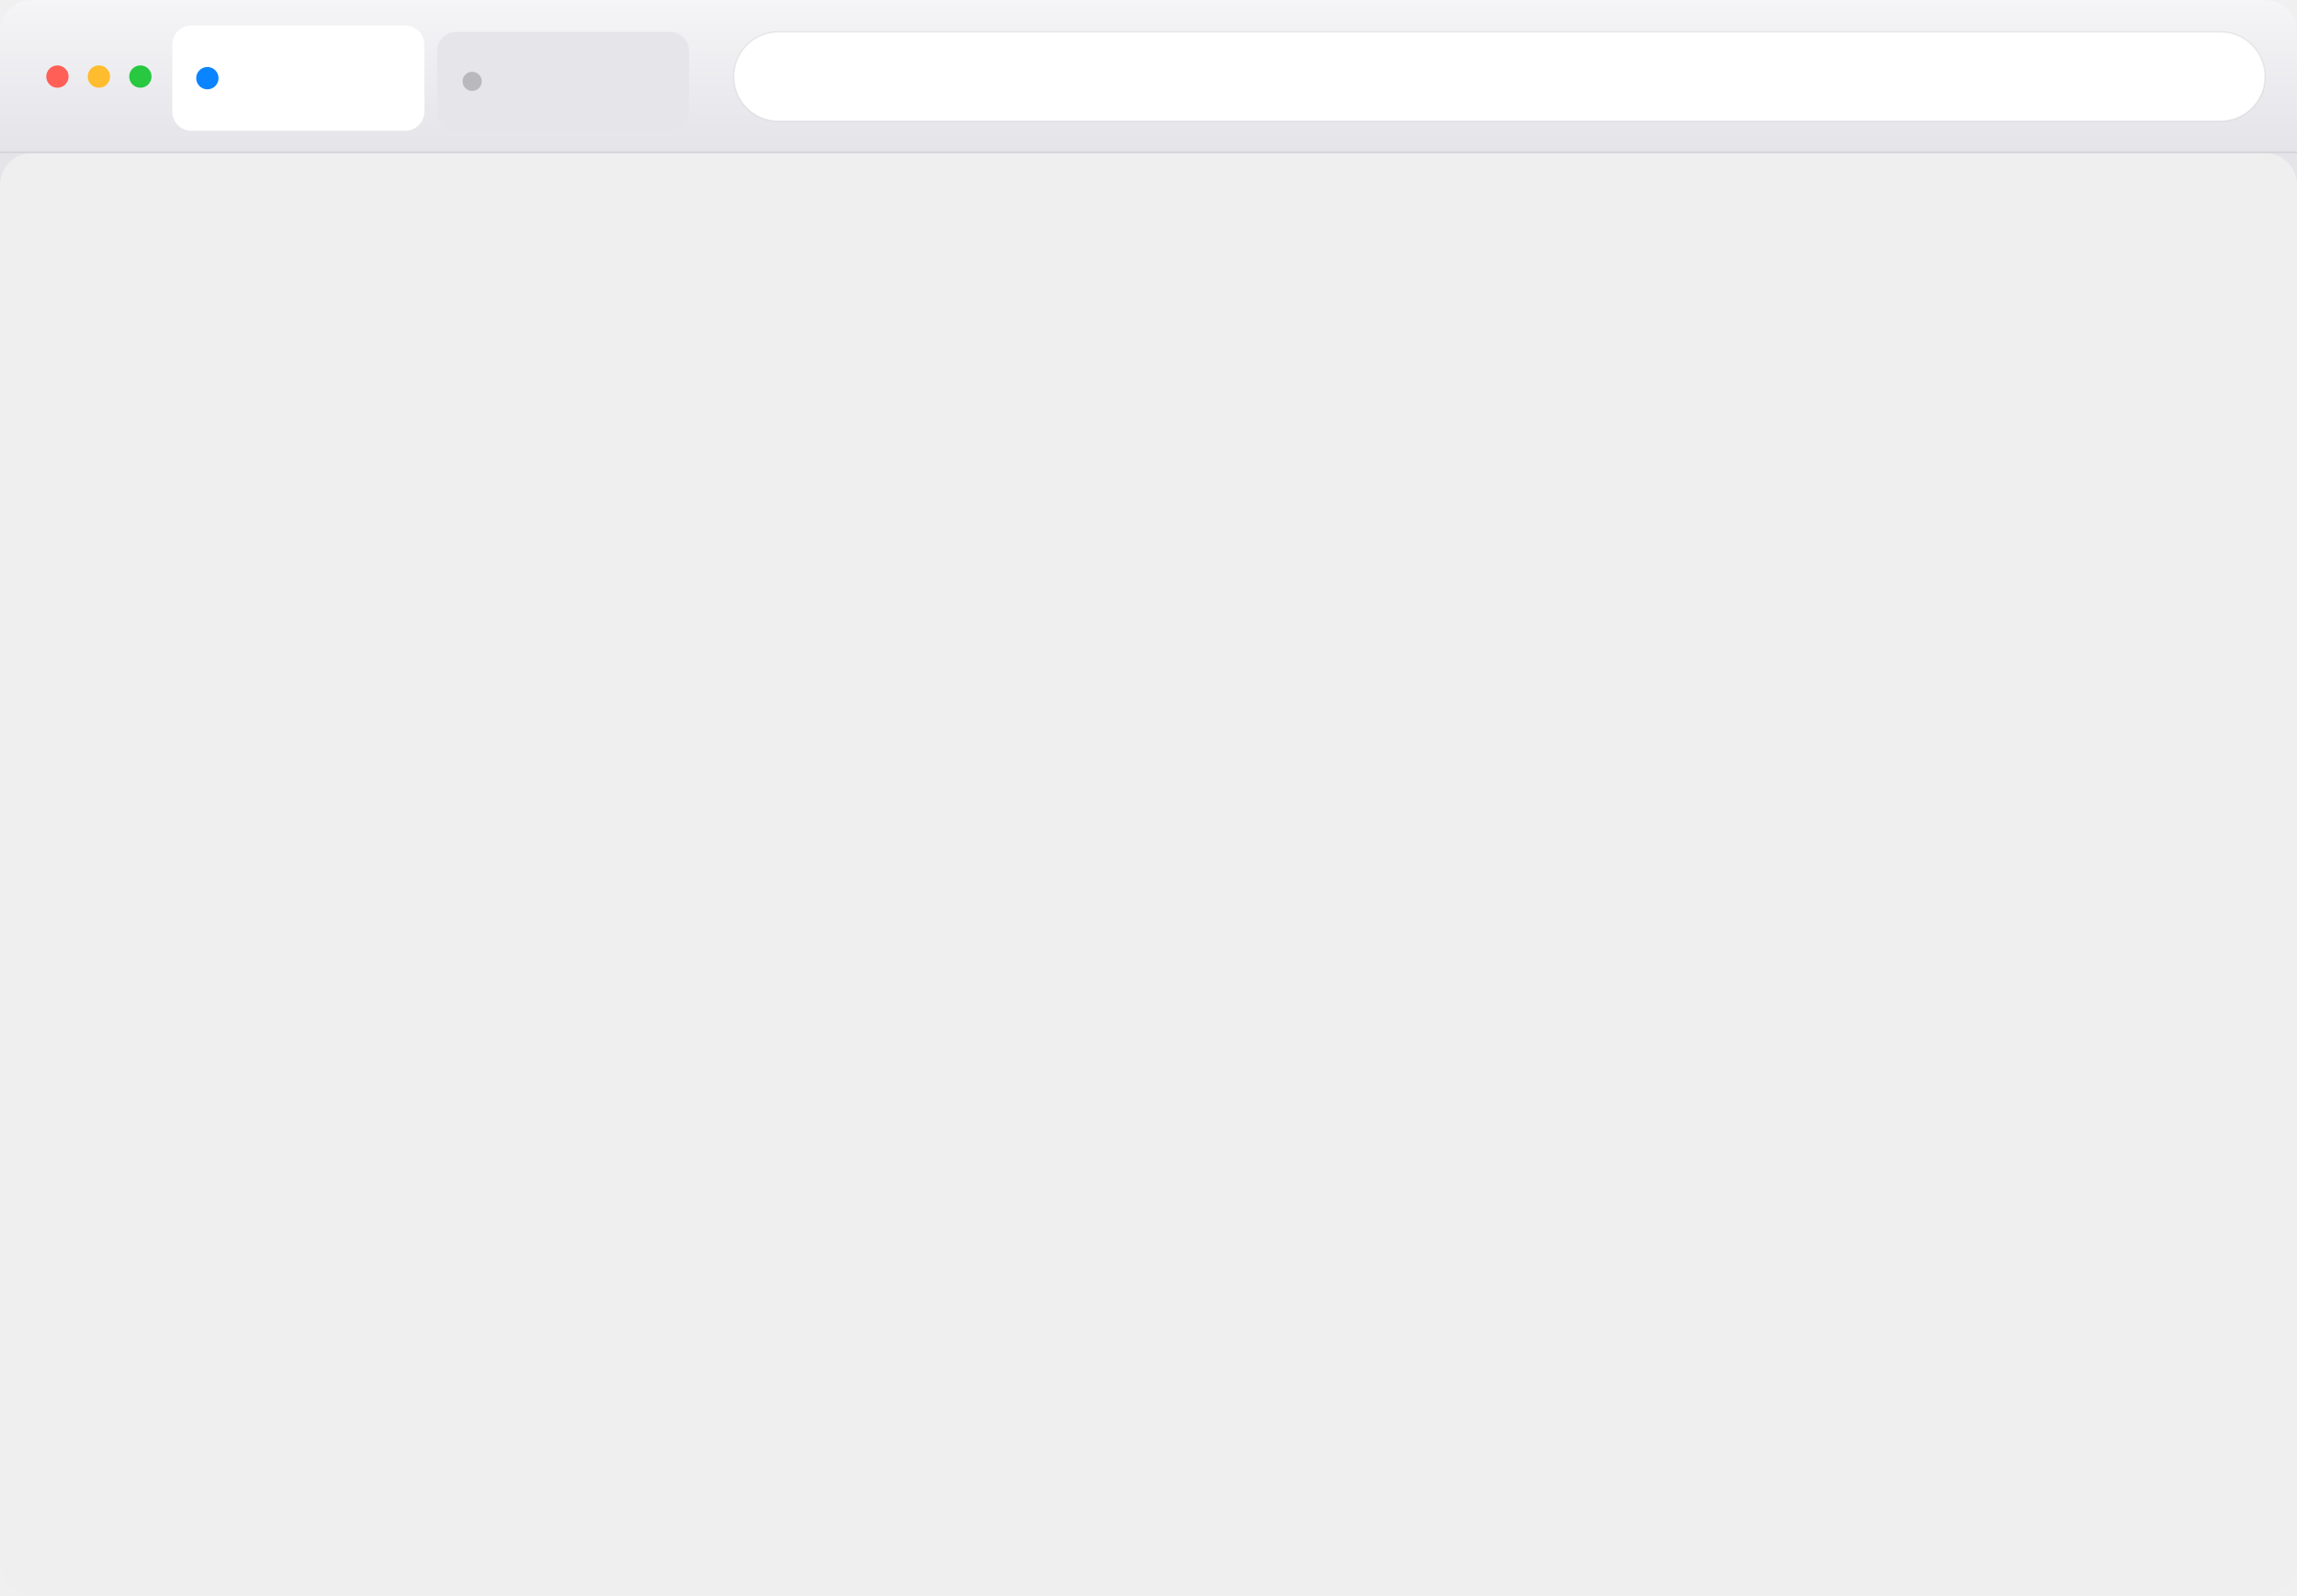
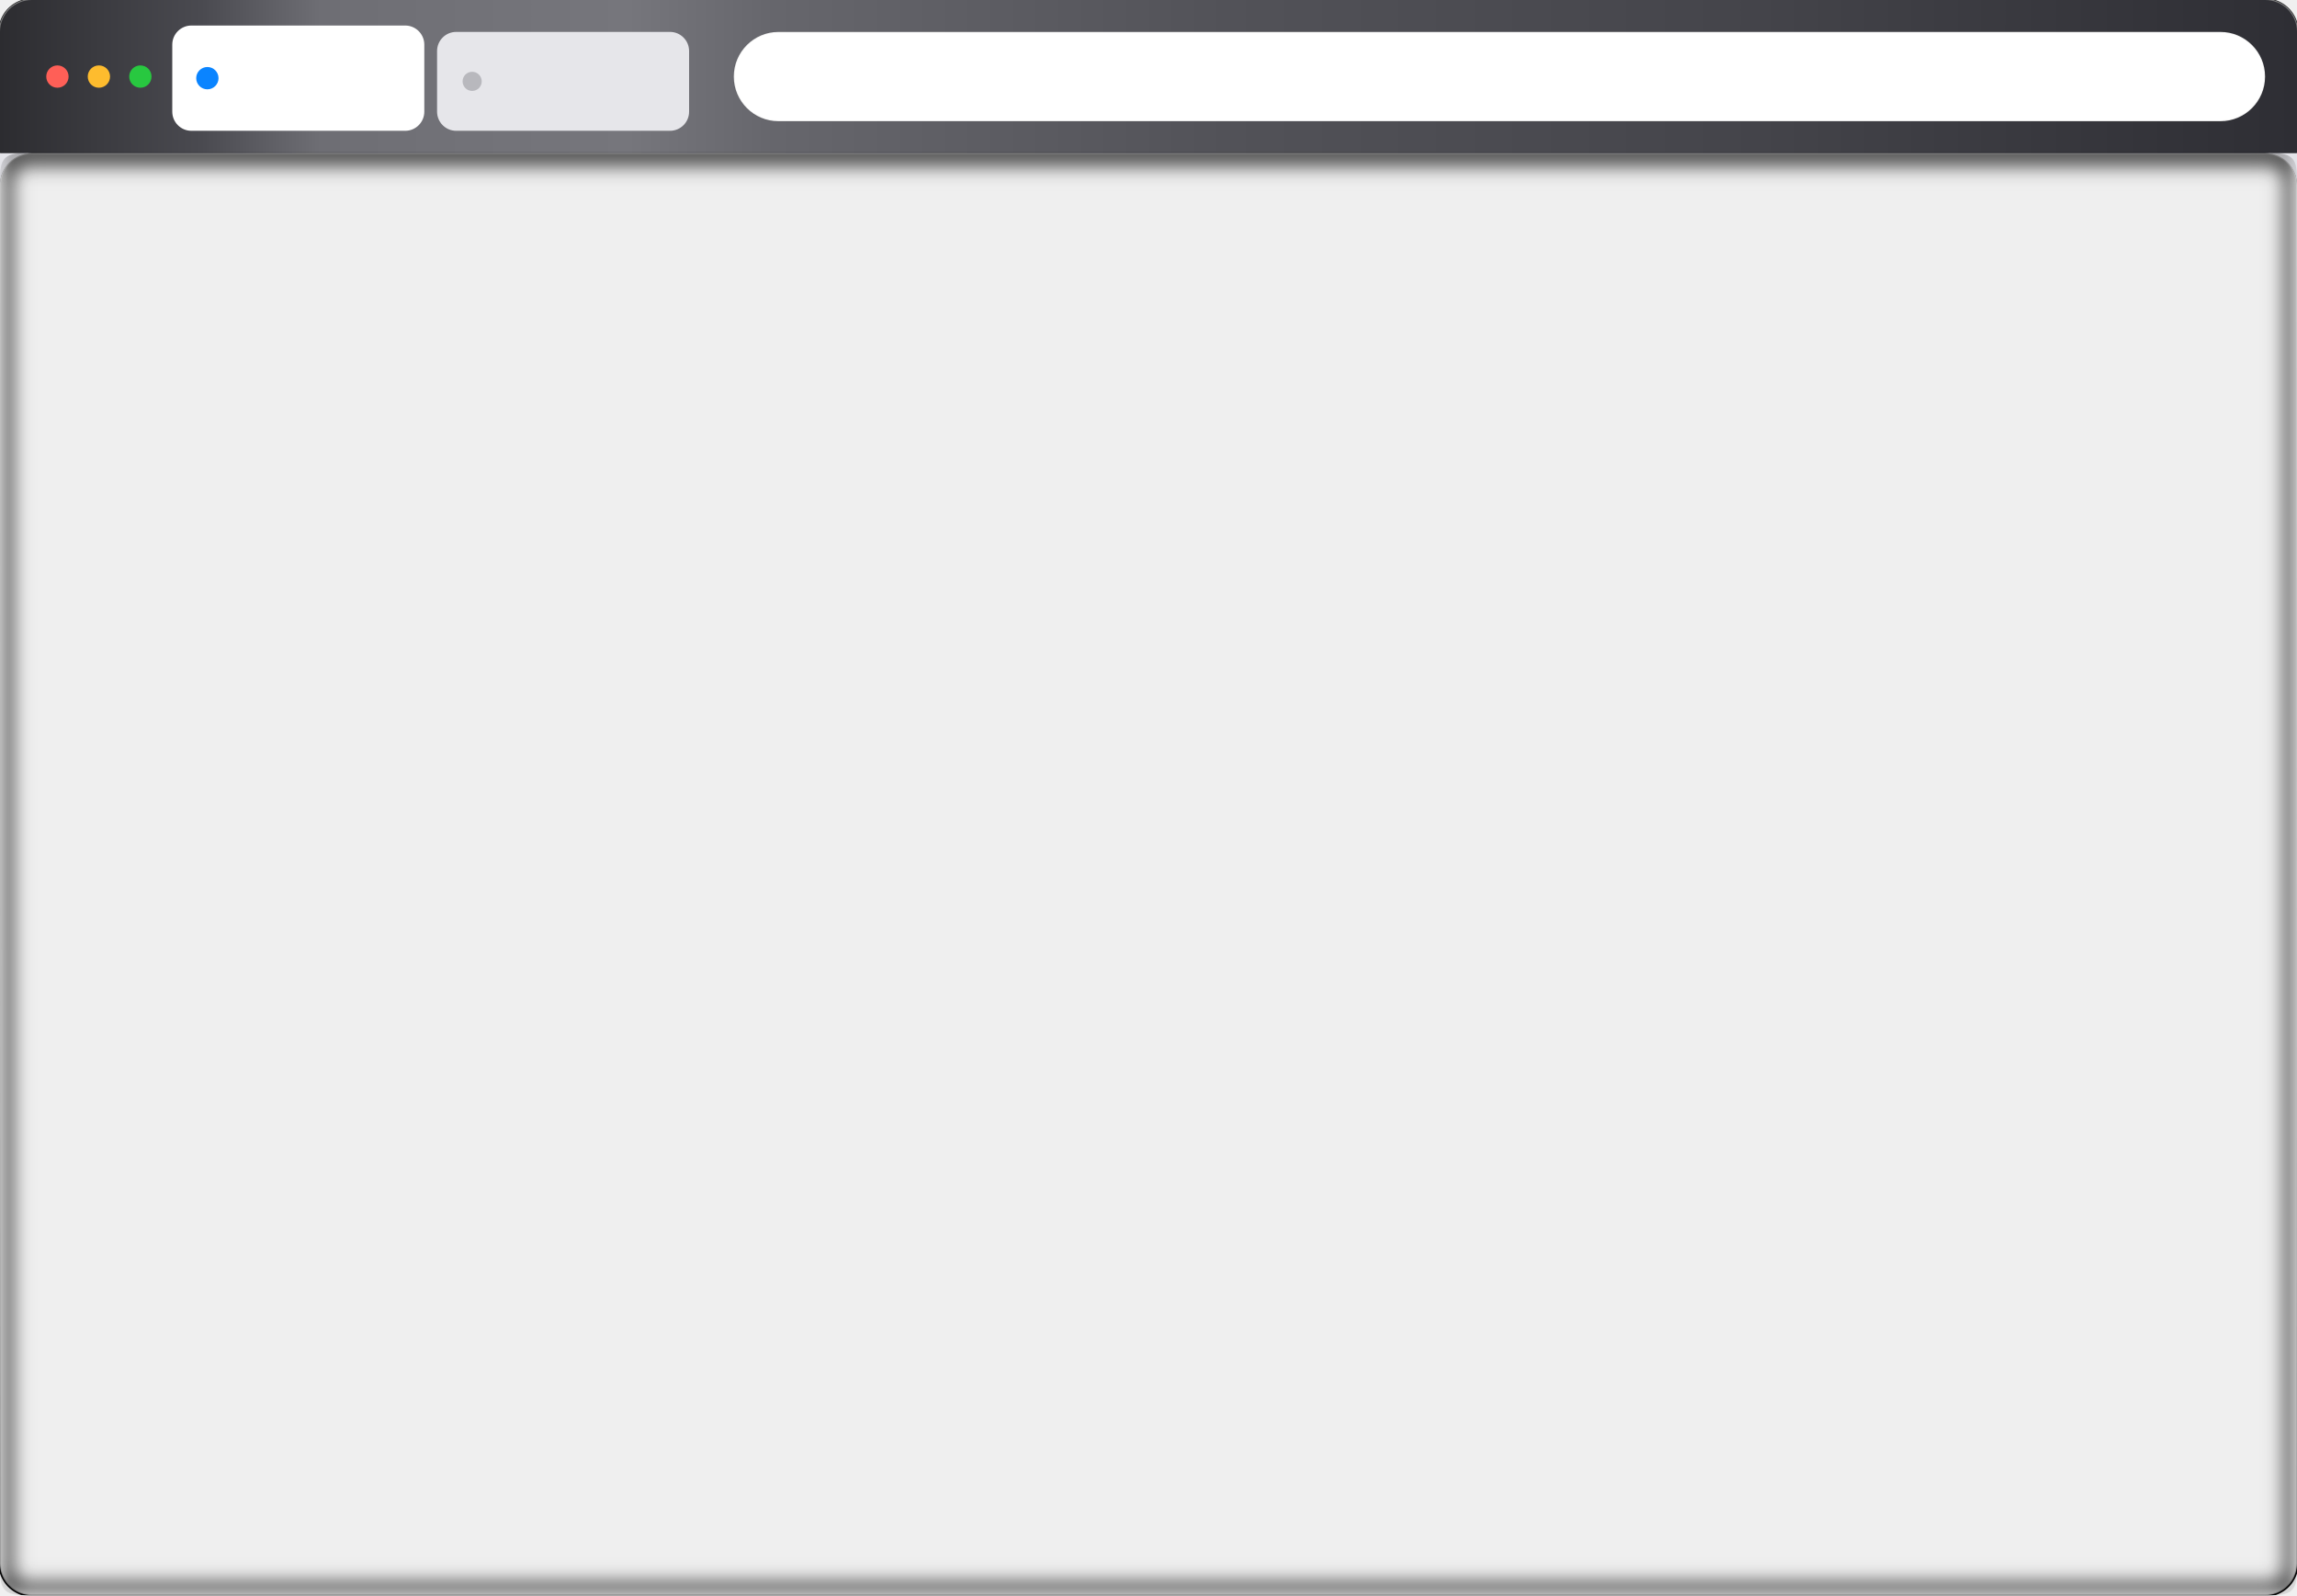
<svg xmlns="http://www.w3.org/2000/svg" width="1440" height="1000" viewBox="0 0 1440 1000" fill="none">
  <defs>
-     <linearGradient id="bw-bar" x1="0" y1="0" x2="0" y2="96" gradientUnits="userSpaceOnUse">
-       <stop offset="0" stop-color="#f5f5f7" />
-       <stop offset="1" stop-color="#e4e4e9" />
+     <linearGradient id="bezel" x1="0" y1="0" x2="1440" y2="0" gradientUnits="userSpaceOnUse">
+       <stop offset="0.000%" stop-color="#2c2c30" />
+       <stop offset="8.775%" stop-color="#4a4a50" />
+       <stop offset="13.945%" stop-color="#6e6e74" />
+       <stop offset="27.316%" stop-color="#76767c" />
+       <stop offset="33.725%" stop-color="#66666c" />
+       <stop offset="53.427%" stop-color="#525258" />
+       <stop offset="76.606%" stop-color="#44444a" />
+       <stop offset="86.748%" stop-color="#3a3a40" />
+       <stop offset="100.000%" stop-color="#2e2e34" />
    </linearGradient>
+     <linearGradient id="edgeHi" x1="0" y1="0" x2="0" y2="1">
+       <stop offset="0" stop-color="rgba(255,255,255,0.55)" />
+       <stop offset="0.4" stop-color="rgba(255,255,255,0.06)" />
+       <stop offset="1" stop-color="rgba(0,0,0,0.35)" />
+     </linearGradient>
+     <linearGradient id="glass" x1="0" y1="0" x2="0" y2="1">
+       <stop offset="0" stop-color="#26262b" />
+       <stop offset="0.5" stop-color="#0e0e10" />
+       <stop offset="1" stop-color="#060608" />
+     </linearGradient>
+     <filter id="ao" x="-20%" y="-20%" width="140%" height="140%">
+       <feGaussianBlur stdDeviation="5" />
+     </filter>
+     <linearGradient id="btn" x1="0" y1="0" x2="1" y2="0">
+       <stop offset="0" stop-color="#3a3a40" />
+       <stop offset="0.5" stop-color="#0c0c0e" />
+       <stop offset="1" stop-color="#2a2a30" />
+     </linearGradient>
+     <mask id="screen">
+       <rect x="0" y="0" width="1440" height="1000" fill="white" />
+       <path d="M 20.00 96.00 L 1420.00 96.00 L 1421.31 96.04 L 1422.61 96.17 L 1423.90 96.38 L 1425.18 96.68 L 1426.43 97.06 L 1427.65 97.52 L 1428.85 98.06 L 1430.00 98.68 L 1431.11 99.37 L 1432.18 100.13 L 1433.19 100.96 L 1434.14 101.86 L 1435.04 102.81 L 1435.87 103.82 L 1436.63 104.89 L 1437.32 106.00 L 1437.94 107.15 L 1438.48 108.35 L 1438.94 109.57 L 1439.32 110.82 L 1439.62 112.10 L 1439.83 113.39 L 1439.96 114.69 L 1440.00 116.00 L 1440.00 980.00 L 1439.96 981.31 L 1439.83 982.61 L 1439.62 983.90 L 1439.32 985.18 L 1438.94 986.43 L 1438.48 987.65 L 1437.94 988.85 L 1437.32 990.00 L 1436.63 991.11 L 1435.87 992.18 L 1435.04 993.19 L 1434.14 994.14 L 1433.19 995.04 L 1432.18 995.87 L 1431.11 996.63 L 1430.00 997.32 L 1428.85 997.94 L 1427.65 998.48 L 1426.43 998.94 L 1425.18 999.32 L 1423.90 999.62 L 1422.61 999.83 L 1421.31 999.96 L 1420.00 1000.00 L 20.00 1000.00 L 18.69 999.96 L 17.39 999.83 L 16.10 999.62 L 14.82 999.32 L 13.57 998.94 L 12.35 998.48 L 11.15 997.94 L 10.00 997.32 L 8.89 996.63 L 7.82 995.87 L 6.81 995.04 L 5.86 994.14 L 4.96 993.19 L 4.13 992.18 L 3.37 991.11 L 2.68 990.00 L 2.06 988.85 L 1.52 987.65 L 1.06 986.43 L 0.68 985.18 L 0.38 983.90 L 0.17 982.61 L 0.04 981.31 L 0.00 980.00 L 0.00 980.00 L 0.04 114.69 L 0.17 113.39 L 0.38 112.10 L 0.68 110.82 L 1.06 109.57 L 1.52 108.35 L 2.06 107.15 L 2.68 106.00 L 3.37 104.89 L 4.13 103.82 L 4.96 102.81 L 5.86 101.86 L 6.81 100.96 L 7.82 100.13 L 8.89 99.37 L 10.00 98.68 L 11.15 98.06 L 12.35 97.52 L 13.57 97.06 L 14.82 96.68 L 16.10 96.38 L 17.39 96.17 L 18.69 96.04 L 20.00 96.00 Z" fill="black" />
+     </mask>
+     <clipPath id="screenClip">
+       <path d="M 20.00 96.00 L 1420.00 96.00 L 1421.31 96.04 L 1422.61 96.17 L 1423.90 96.38 L 1425.18 96.68 L 1426.43 97.06 L 1427.65 97.52 L 1428.85 98.06 L 1430.00 98.68 L 1431.11 99.37 L 1432.18 100.13 L 1433.19 100.96 L 1434.14 101.86 L 1435.04 102.81 L 1435.87 103.82 L 1436.63 104.89 L 1437.32 106.00 L 1437.94 107.15 L 1438.48 108.35 L 1438.94 109.57 L 1439.32 110.82 L 1439.62 112.10 L 1439.83 113.39 L 1439.96 114.69 L 1440.00 116.00 L 1440.00 980.00 L 1439.96 981.31 L 1439.83 982.61 L 1439.62 983.90 L 1439.32 985.18 L 1438.94 986.43 L 1438.48 987.65 L 1437.94 988.85 L 1437.32 990.00 L 1436.63 991.11 L 1435.87 992.18 L 1435.04 993.19 L 1434.14 994.14 L 1433.19 995.04 L 1432.18 995.87 L 1431.11 996.63 L 1430.00 997.32 L 1428.85 997.94 L 1427.65 998.48 L 1426.43 998.94 L 1425.18 999.32 L 1423.90 999.62 L 1422.61 999.83 L 1421.31 999.96 L 1420.00 1000.00 L 20.00 1000.00 L 18.69 999.96 L 17.39 999.83 L 16.10 999.62 L 14.82 999.32 L 13.57 998.94 L 12.35 998.48 L 11.15 997.94 L 10.00 997.32 L 8.89 996.63 L 7.82 995.87 L 6.81 995.04 L 5.86 994.14 L 4.96 993.19 L 4.13 992.18 L 3.37 991.11 L 2.68 990.00 L 2.06 988.85 L 1.52 987.65 L 1.06 986.43 L 0.68 985.18 L 0.38 983.90 L 0.17 982.61 L 0.04 981.31 L 0.00 980.00 L 0.00 980.00 L 0.04 114.69 L 0.17 113.39 L 0.38 112.10 L 0.68 110.82 L 1.06 109.57 L 1.52 108.35 L 2.06 107.15 L 2.68 106.00 L 3.37 104.89 L 4.13 103.82 L 4.96 102.81 L 5.86 101.86 L 6.81 100.96 L 7.82 100.13 L 8.89 99.37 L 10.00 98.68 L 11.15 98.06 L 12.35 97.52 L 13.57 97.06 L 14.82 96.68 L 16.10 96.38 L 17.39 96.17 L 18.69 96.04 L 20.00 96.00 Z" />
+     </clipPath>
+     <clipPath id="bwScreen">
+       <path d="M 20 96 L 1420 96 L 1425.11 96.02 L 1427.23 96.09 L 1428.83 96.19 L 1430.17 96.34 L 1431.34 96.54 L 1432.37 96.78 L 1433.3 97.06 L 1434.14 97.39 L 1434.91 97.76 L 1435.6 98.19 L 1436.24 98.66 L 1436.82 99.18 L 1437.34 99.76 L 1437.81 100.4 L 1438.24 101.09 L 1438.61 101.86 L 1438.94 102.7 L 1439.22 103.63 L 1439.46 104.66 L 1439.66 105.83 L 1439.81 107.17 L 1439.91 108.77 L 1439.98 110.89 L 1440.0 116.0 L 1440 980 L 1439.98 985.11 L 1439.91 987.23 L 1439.81 988.83 L 1439.66 990.17 L 1439.46 991.34 L 1439.22 992.37 L 1438.94 993.3 L 1438.61 994.14 L 1438.24 994.91 L 1437.81 995.6 L 1437.34 996.24 L 1436.82 996.82 L 1436.24 997.34 L 1435.6 997.81 L 1434.91 998.24 L 1434.14 998.61 L 1433.3 998.94 L 1432.37 999.22 L 1431.34 999.46 L 1430.17 999.66 L 1428.83 999.81 L 1427.23 999.91 L 1425.11 999.98 L 1420.0 1000.0 L 20 1000 L 14.89 999.98 L 12.77 999.91 L 11.17 999.81 L 9.83 999.66 L 8.66 999.46 L 7.63 999.22 L 6.7 998.94 L 5.86 998.61 L 5.09 998.24 L 4.4 997.81 L 3.76 997.34 L 3.18 996.82 L 2.66 996.24 L 2.19 995.6 L 1.76 994.91 L 1.39 994.14 L 1.06 993.3 L 0.78 992.37 L 0.54 991.34 L 0.34 990.17 L 0.19 988.83 L 0.09 987.23 L 0.02 985.11 L 0.0 980.0 L 0 980 L 0.02 110.89 L 0.09 108.77 L 0.19 107.17 L 0.34 105.83 L 0.54 104.66 L 0.78 103.63 L 1.06 102.7 L 1.39 101.86 L 1.76 101.09 L 2.19 100.4 L 2.66 99.76 L 3.18 99.18 L 3.76 98.66 L 4.4 98.19 L 5.09 97.76 L 5.86 97.39 L 6.7 97.06 L 7.63 96.78 L 8.66 96.54 L 9.83 96.34 L 11.17 96.19 L 12.77 96.09 L 14.89 96.02 L 20.0 96.0 Z" />
+     </clipPath>
+     <filter id="bwAo" x="-20%" y="-20%" width="140%" height="140%">
+       <feGaussianBlur stdDeviation="6" />
+     </filter>
  </defs>
+   <path d="M 20.00 0.00 L 1420.00 0.00 L 1421.31 0.04 L 1422.61 0.17 L 1423.90 0.38 L 1425.18 0.68 L 1426.43 1.06 L 1427.65 1.52 L 1428.85 2.06 L 1430.00 2.68 L 1431.11 3.37 L 1432.18 4.13 L 1433.19 4.96 L 1434.14 5.86 L 1435.04 6.81 L 1435.87 7.82 L 1436.63 8.89 L 1437.32 10.00 L 1437.94 11.15 L 1438.48 12.35 L 1438.94 13.57 L 1439.32 14.82 L 1439.62 16.10 L 1439.83 17.39 L 1439.96 18.69 L 1440.00 20.00 L 1440.00 980.00 L 1439.96 981.31 L 1439.83 982.61 L 1439.62 983.90 L 1439.32 985.18 L 1438.94 986.43 L 1438.48 987.65 L 1437.94 988.85 L 1437.32 990.00 L 1436.63 991.11 L 1435.87 992.18 L 1435.04 993.19 L 1434.14 994.14 L 1433.19 995.04 L 1432.18 995.87 L 1431.11 996.63 L 1430.00 997.32 L 1428.85 997.94 L 1427.65 998.48 L 1426.43 998.94 L 1425.18 999.32 L 1423.90 999.62 L 1422.61 999.83 L 1421.31 999.96 L 1420.00 1000.00 L 20.00 1000.00 L 18.69 999.96 L 17.39 999.83 L 16.10 999.62 L 14.82 999.32 L 13.57 998.94 L 12.35 998.48 L 11.15 997.94 L 10.00 997.32 L 8.89 996.63 L 7.82 995.87 L 6.81 995.04 L 5.86 994.14 L 4.96 993.19 L 4.13 992.18 L 3.37 991.11 L 2.68 990.00 L 2.06 988.85 L 1.52 987.65 L 1.06 986.43 L 0.68 985.18 L 0.38 983.90 L 0.17 982.61 L 0.04 981.31 L 0.00 980.00 L 0.00 980.00 L 0.04 18.69 L 0.17 17.39 L 0.38 16.10 L 0.68 14.82 L 1.06 13.57 L 1.52 12.35 L 2.06 11.15 L 2.68 10.00 L 3.37 8.89 L 4.13 7.82 L 4.96 6.81 L 5.86 5.86 L 6.81 4.96 L 7.82 4.13 L 8.89 3.37 L 10.00 2.68 L 11.15 2.06 L 12.35 1.52 L 13.57 1.06 L 14.82 0.68 L 16.10 0.38 L 17.39 0.17 L 18.69 0.04 L 20.00 0.00 Z" fill="url(#bezel)" stroke="#060607" stroke-width="2" mask="url(#screen)" />
+   <path d="M 20.00 0.00 L 1420.00 0.00 L 1421.31 0.04 L 1422.61 0.17 L 1423.90 0.38 L 1425.18 0.68 L 1426.43 1.06 L 1427.65 1.52 L 1428.85 2.06 L 1430.00 2.68 L 1431.11 3.37 L 1432.18 4.13 L 1433.19 4.96 L 1434.14 5.86 L 1435.04 6.81 L 1435.87 7.82 L 1436.63 8.89 L 1437.32 10.00 L 1437.94 11.15 L 1438.48 12.35 L 1438.94 13.57 L 1439.32 14.82 L 1439.62 16.10 L 1439.83 17.39 L 1439.96 18.69 L 1440.00 20.00 L 1440.00 980.00 L 1439.96 981.31 L 1439.83 982.61 L 1439.62 983.90 L 1439.32 985.18 L 1438.94 986.43 L 1438.48 987.65 L 1437.94 988.85 L 1437.32 990.00 L 1436.63 991.11 L 1435.87 992.18 L 1435.04 993.19 L 1434.14 994.14 L 1433.19 995.04 L 1432.18 995.87 L 1431.11 996.63 L 1430.00 997.32 L 1428.85 997.94 L 1427.65 998.48 L 1426.43 998.94 L 1425.18 999.32 L 1423.90 999.62 L 1422.61 999.83 L 1421.31 999.96 L 1420.00 1000.00 L 20.00 1000.00 L 18.69 999.96 L 17.39 999.83 L 16.10 999.62 L 14.82 999.32 L 13.57 998.94 L 12.35 998.48 L 11.15 997.94 L 10.00 997.32 L 8.89 996.63 L 7.82 995.87 L 6.81 995.04 L 5.86 994.14 L 4.96 993.19 L 4.13 992.18 L 3.37 991.11 L 2.68 990.00 L 2.06 988.85 L 1.52 987.65 L 1.06 986.43 L 0.68 985.18 L 0.38 983.90 L 0.17 982.61 L 0.04 981.31 L 0.00 980.00 L 0.00 980.00 L 0.04 18.69 L 0.17 17.39 L 0.38 16.10 L 0.68 14.82 L 1.06 13.57 L 1.52 12.35 L 2.06 11.15 L 2.68 10.00 L 3.37 8.89 L 4.13 7.82 L 4.96 6.81 L 5.86 5.86 L 6.81 4.96 L 7.82 4.13 L 8.89 3.37 L 10.00 2.68 L 11.15 2.06 L 12.35 1.52 L 13.57 1.06 L 14.82 0.68 L 16.10 0.38 L 17.39 0.17 L 18.69 0.04 L 20.00 0.00 Z" fill="none" stroke="url(#edgeHi)" stroke-width="1.4" opacity="0.85" mask="url(#screen)" />
+   <g clip-path="url(#screenClip)">
+     <path d="M 20.00 96.00 L 1420.00 96.00 L 1421.31 96.04 L 1422.61 96.17 L 1423.90 96.38 L 1425.18 96.68 L 1426.43 97.06 L 1427.65 97.52 L 1428.85 98.06 L 1430.00 98.68 L 1431.11 99.37 L 1432.18 100.13 L 1433.19 100.96 L 1434.14 101.86 L 1435.04 102.81 L 1435.87 103.82 L 1436.63 104.89 L 1437.32 106.00 L 1437.94 107.15 L 1438.48 108.35 L 1438.94 109.57 L 1439.32 110.82 L 1439.62 112.10 L 1439.83 113.39 L 1439.96 114.69 L 1440.00 116.00 L 1440.00 980.00 L 1439.96 981.31 L 1439.83 982.61 L 1439.62 983.90 L 1439.32 985.18 L 1438.94 986.43 L 1438.48 987.65 L 1437.94 988.85 L 1437.32 990.00 L 1436.63 991.11 L 1435.87 992.18 L 1435.04 993.19 L 1434.14 994.14 L 1433.19 995.04 L 1432.18 995.87 L 1431.11 996.63 L 1430.00 997.32 L 1428.85 997.94 L 1427.65 998.48 L 1426.43 998.94 L 1425.18 999.32 L 1423.90 999.62 L 1422.61 999.83 L 1421.31 999.96 L 1420.00 1000.00 L 20.00 1000.00 L 18.69 999.96 L 17.39 999.83 L 16.10 999.62 L 14.82 999.32 L 13.57 998.94 L 12.35 998.48 L 11.15 997.94 L 10.00 997.32 L 8.89 996.63 L 7.82 995.87 L 6.81 995.04 L 5.86 994.14 L 4.96 993.19 L 4.13 992.18 L 3.37 991.11 L 2.68 990.00 L 2.06 988.85 L 1.52 987.65 L 1.06 986.43 L 0.68 985.18 L 0.38 983.90 L 0.17 982.61 L 0.04 981.31 L 0.00 980.00 L 0.00 980.00 L 0.04 114.69 L 0.17 113.39 L 0.38 112.10 L 0.68 110.82 L 1.06 109.57 L 1.52 108.35 L 2.06 107.15 L 2.68 106.00 L 3.37 104.89 L 4.13 103.82 L 4.96 102.81 L 5.86 101.86 L 6.81 100.96 L 7.82 100.13 L 8.89 99.37 L 10.00 98.68 L 11.15 98.06 L 12.35 97.52 L 13.57 97.06 L 14.82 96.68 L 16.10 96.38 L 17.39 96.17 L 18.69 96.04 L 20.00 96.00 Z" fill="none" stroke="rgba(0,0,0,0.5)" stroke-width="14" filter="url(#ao)" />
+   </g>
+   <path d="M 20.00 96.00 L 1420.00 96.00 L 1421.31 96.04 L 1422.61 96.17 L 1423.90 96.38 L 1425.18 96.68 L 1426.43 97.06 L 1427.65 97.52 L 1428.85 98.06 L 1430.00 98.68 L 1431.11 99.37 L 1432.18 100.13 L 1433.19 100.96 L 1434.14 101.86 L 1435.04 102.81 L 1435.87 103.82 L 1436.63 104.89 L 1437.32 106.00 L 1437.94 107.15 L 1438.48 108.35 L 1438.94 109.57 L 1439.32 110.82 L 1439.62 112.10 L 1439.83 113.39 L 1439.96 114.69 L 1440.00 116.00 L 1440.00 980.00 L 1439.96 981.31 L 1439.83 982.61 L 1439.62 983.90 L 1439.32 985.18 L 1438.94 986.43 L 1438.48 987.65 L 1437.94 988.85 L 1437.32 990.00 L 1436.63 991.11 L 1435.87 992.18 L 1435.04 993.19 L 1434.14 994.14 L 1433.19 995.04 L 1432.18 995.87 L 1431.11 996.63 L 1430.00 997.32 L 1428.85 997.94 L 1427.65 998.48 L 1426.43 998.94 L 1425.18 999.32 L 1423.90 999.62 L 1422.61 999.83 L 1421.31 999.96 L 1420.00 1000.00 L 20.00 1000.00 L 18.69 999.96 L 17.39 999.83 L 16.10 999.62 L 14.82 999.32 L 13.57 998.94 L 12.35 998.48 L 11.15 997.94 L 10.00 997.32 L 8.89 996.63 L 7.82 995.87 L 6.81 995.04 L 5.86 994.14 L 4.96 993.19 L 4.13 992.18 L 3.37 991.11 L 2.68 990.00 L 2.06 988.85 L 1.52 987.65 L 1.06 986.43 L 0.68 985.18 L 0.38 983.90 L 0.17 982.61 L 0.04 981.31 L 0.00 980.00 L 0.00 980.00 L 0.04 114.69 L 0.17 113.39 L 0.38 112.10 L 0.68 110.82 L 1.06 109.57 L 1.52 108.35 L 2.06 107.15 L 2.68 106.00 L 3.37 104.89 L 4.13 103.82 L 4.96 102.81 L 5.86 101.86 L 6.81 100.96 L 7.82 100.13 L 8.89 99.37 L 10.00 98.68 L 11.15 98.06 L 12.35 97.52 L 13.57 97.06 L 14.82 96.68 L 16.10 96.38 L 17.39 96.17 L 18.69 96.04 L 20.00 96.00 Z" fill="none" stroke="url(#edgeHi)" stroke-width="1.2" opacity="0.5" />
  <rect width="1440" height="1000" rx="20" fill="rgba(0,0,0,0.004)" />
-   <path d="M0 20 A20 20 0 0 1 20 0 H1420 A20 20 0 0 1 1440 20 V96 H0 Z" fill="url(#bw-bar)" />
+   <path d="M0 20 A20 20 0 0 1 20 0 H1420 A20 20 0 0 1 1440 20 V96 H0 Z" fill="url(#bezel)" />
  <path d="M0 96 H20 A20 20 0 0 0 0 116 Z" fill="#e4e4e9" />
  <path d="M1440 96 H1420 A20 20 0 0 1 1440 116 Z" fill="#e4e4e9" />
  <rect x="0" y="95" width="1440" height="1" fill="rgba(0,0,0,0.08)" />
  <circle cx="36" cy="48" r="7" fill="#ff5f57" />
  <circle cx="62" cy="48" r="7" fill="#febc2e" />
  <circle cx="88" cy="48" r="7" fill="#28c840" />
  <rect x="108" y="16" width="158" height="66" rx="12" fill="#ffffff" />
  <circle cx="130" cy="49" r="7" fill="#0a84ff" />
  <rect x="274" y="20" width="158" height="62" rx="12" fill="#e6e6ea" />
  <circle cx="296" cy="51" r="6" fill="#b8b8bd" />
  <rect x="460" y="20" width="960" height="56" rx="28" fill="#ffffff" stroke="rgba(0,0,0,0.06)" stroke-width="1" />
+   <g clip-path="url(#bwScreen)">
+     <path d="M 20 96 L 1420 96 L 1425.11 96.02 L 1427.23 96.09 L 1428.83 96.19 L 1430.17 96.34 L 1431.34 96.54 L 1432.37 96.78 L 1433.3 97.06 L 1434.14 97.39 L 1434.91 97.76 L 1435.6 98.19 L 1436.24 98.66 L 1436.82 99.18 L 1437.34 99.76 L 1437.81 100.4 L 1438.24 101.09 L 1438.61 101.86 L 1438.94 102.7 L 1439.22 103.63 L 1439.46 104.66 L 1439.66 105.83 L 1439.81 107.17 L 1439.91 108.77 L 1439.98 110.89 L 1440.0 116.0 L 1440 980 L 1439.98 985.11 L 1439.91 987.23 L 1439.81 988.83 L 1439.66 990.17 L 1439.46 991.34 L 1439.22 992.37 L 1438.94 993.3 L 1438.61 994.14 L 1438.24 994.91 L 1437.81 995.6 L 1437.34 996.24 L 1436.82 996.82 L 1436.24 997.34 L 1435.6 997.81 L 1434.91 998.24 L 1434.14 998.61 L 1433.3 998.94 L 1432.37 999.22 L 1431.34 999.46 L 1430.17 999.66 L 1428.83 999.81 L 1427.23 999.91 L 1425.11 999.98 L 1420.0 1000.0 L 20 1000 L 14.89 999.98 L 12.77 999.91 L 11.17 999.81 L 9.83 999.66 L 8.66 999.46 L 7.63 999.22 L 6.7 998.94 L 5.86 998.61 L 5.09 998.24 L 4.4 997.81 L 3.76 997.34 L 3.18 996.82 L 2.66 996.24 L 2.19 995.6 L 1.76 994.91 L 1.39 994.14 L 1.06 993.3 L 0.78 992.37 L 0.54 991.34 L 0.34 990.17 L 0.19 988.83 L 0.09 987.23 L 0.02 985.11 L 0.0 980.0 L 0 980 L 0.02 110.89 L 0.09 108.77 L 0.19 107.17 L 0.34 105.83 L 0.54 104.66 L 0.78 103.63 L 1.06 102.7 L 1.39 101.86 L 1.76 101.09 L 2.19 100.4 L 2.66 99.76 L 3.18 99.18 L 3.76 98.66 L 4.4 98.19 L 5.09 97.76 L 5.86 97.39 L 6.7 97.06 L 7.63 96.78 L 8.66 96.54 L 9.83 96.34 L 11.17 96.19 L 12.77 96.09 L 14.89 96.02 L 20.0 96.0 Z" fill="none" stroke="rgba(0,0,0,0.28)" stroke-width="20" filter="url(#bwAo)" />
+   </g>
</svg>
